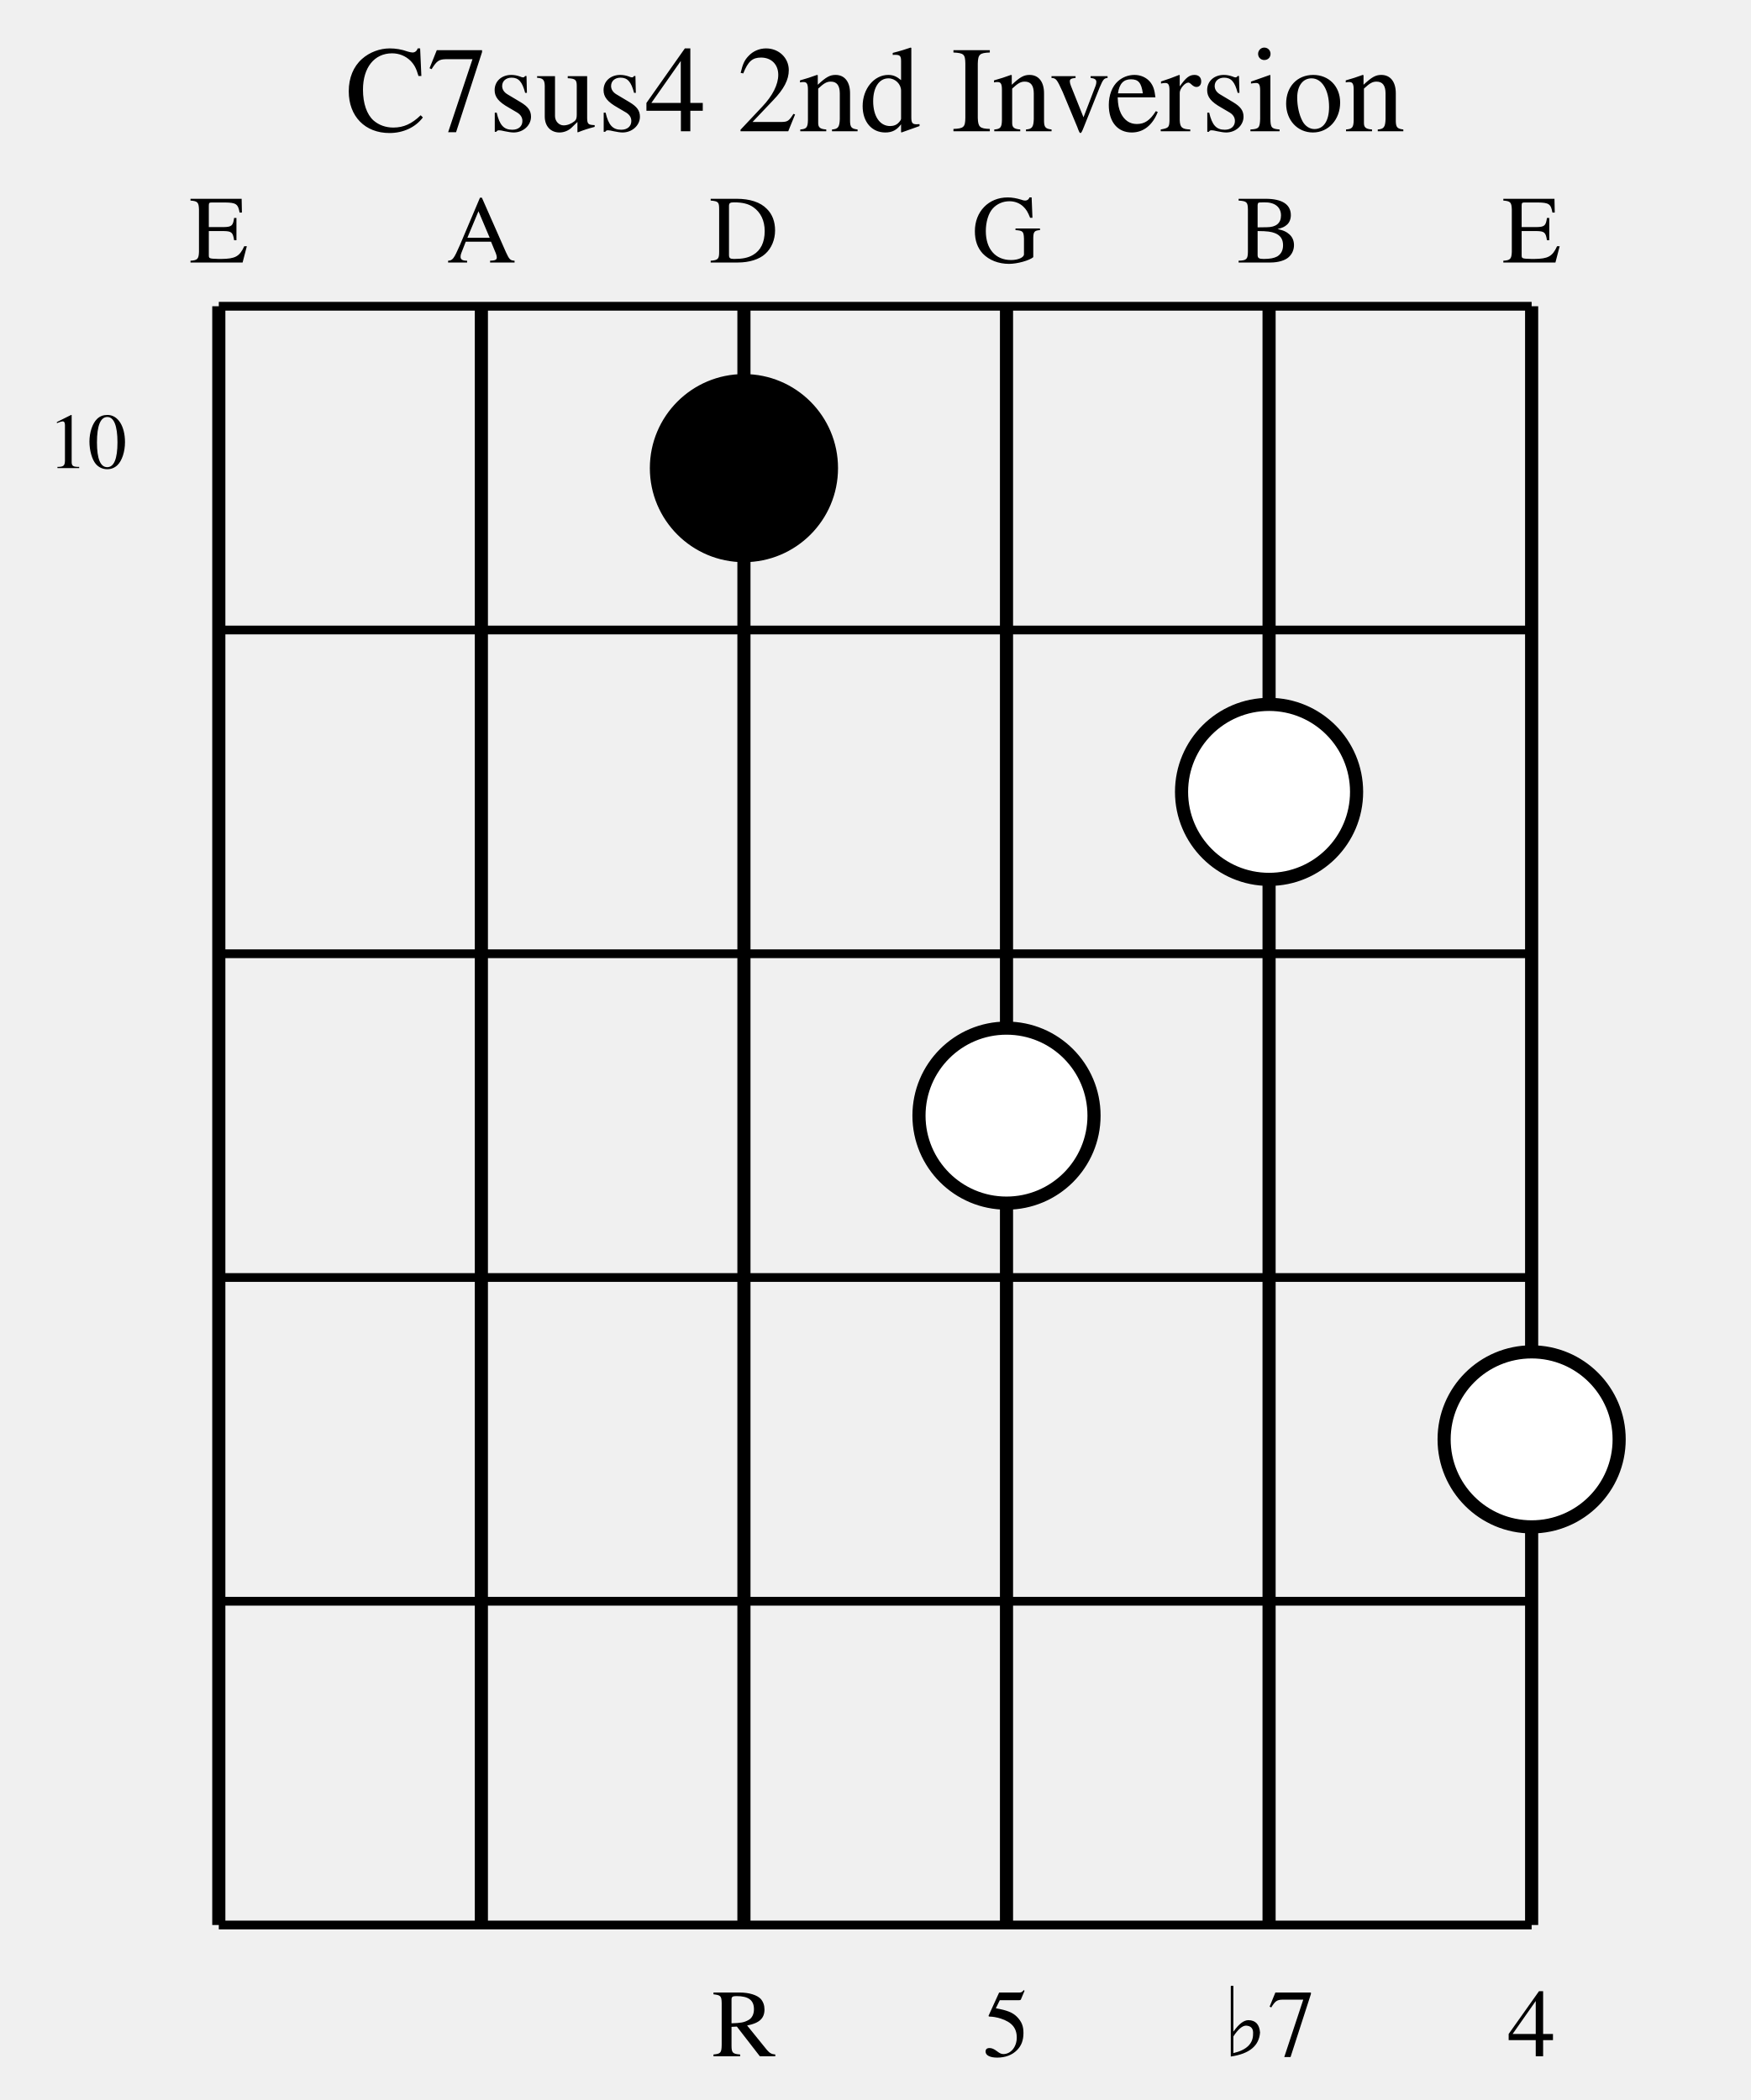
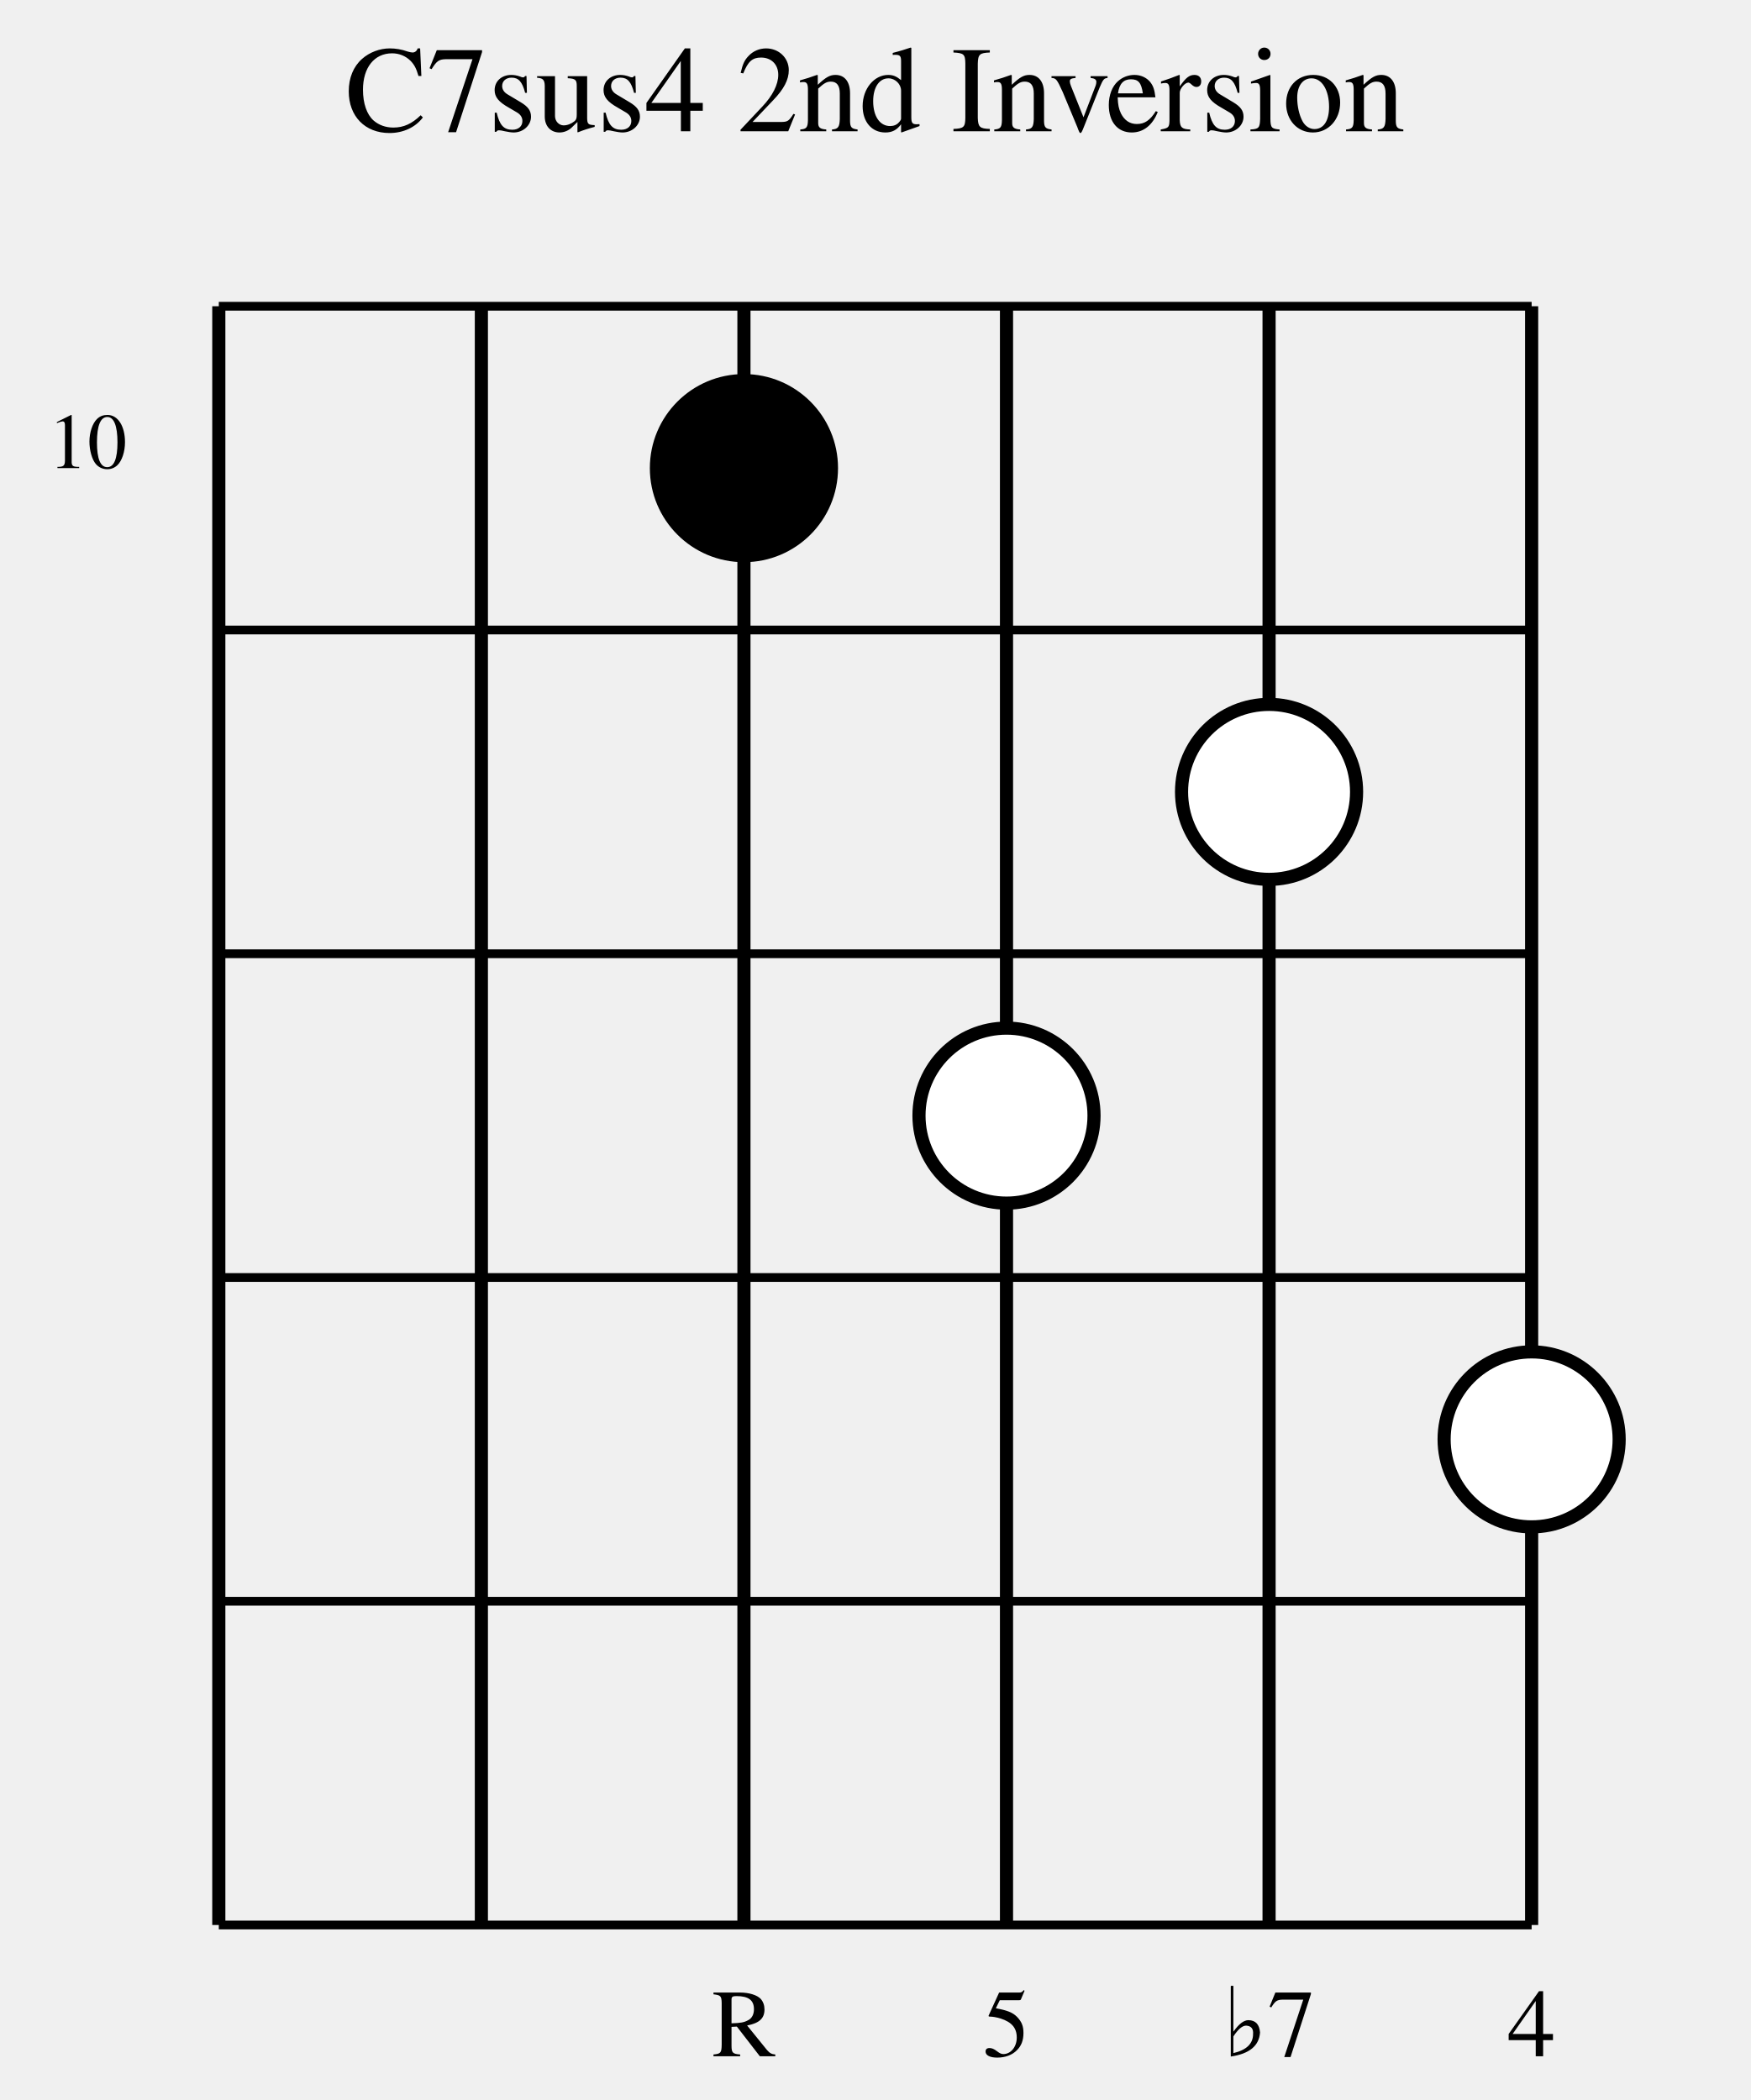
<svg xmlns="http://www.w3.org/2000/svg" width="200" height="240" viewBox="0 0 200 240">
  <defs>
    <style>
            .chord-title { 
                font-family: Times, serif; 
                font-size: 14px; 
                fill: #000000; 
                font-weight: normal; 
                text-anchor: middle; 
            }
            .string-label { 
                font-family: Times, serif; 
                font-size: 11px; 
                fill: #000000; 
                text-anchor: middle; 
            }
            .fret-label { 
                font-family: Times, serif; 
                font-size: 9px; 
                fill: #000000; 
                text-anchor: middle; 
            }
            .string-line { 
                stroke: #000000; 
                stroke-width: 1.5; 
            }
            .fret-line { 
                stroke: #000000; 
                stroke-width: 1; 
            }
            .nut-line { 
                stroke: #000000; 
                stroke-width: 3; 
            }
            .note-circle { 
                stroke: #000000; 
                stroke-width: 1.5; 
            }
            .root-note { 
                fill: #000000; 
            }
            .chord-note { 
                fill: #ffffff; 
            }
        </style>
  </defs>
  <text x="100" y="15" class="chord-title">C7sus4 2nd Inversion</text>
-   <text x="25" y="30" class="string-label">E</text>
-   <text x="55" y="30" class="string-label">A</text>
-   <text x="85" y="30" class="string-label">D</text>
-   <text x="115" y="30" class="string-label">G</text>
-   <text x="145" y="30" class="string-label">B</text>
-   <text x="175" y="30" class="string-label">E</text>
  <line x1="25" y1="35" x2="25" y2="220" class="string-line" />
  <line x1="55" y1="35" x2="55" y2="220" class="string-line" />
  <line x1="85" y1="35" x2="85" y2="220" class="string-line" />
  <line x1="115" y1="35" x2="115" y2="220" class="string-line" />
  <line x1="145" y1="35" x2="145" y2="220" class="string-line" />
  <line x1="175" y1="35" x2="175" y2="220" class="string-line" />
  <line x1="25" y1="35" x2="175" y2="35" class="fret-line" />
  <line x1="25" y1="72" x2="175" y2="72" class="fret-line" />
  <line x1="25" y1="109" x2="175" y2="109" class="fret-line" />
  <line x1="25" y1="146" x2="175" y2="146" class="fret-line" />
  <line x1="25" y1="183" x2="175" y2="183" class="fret-line" />
  <line x1="25" y1="220" x2="175" y2="220" class="fret-line" />
  <text x="10" y="53.5" class="fret-label">10</text>
  <circle cx="85" cy="53.5" r="10" class="note-circle root-note" />
  <circle cx="115" cy="127.5" r="10" class="note-circle chord-note" />
  <circle cx="145" cy="90.5" r="10" class="note-circle chord-note" />
  <circle cx="175" cy="164.5" r="10" class="note-circle chord-note" />
  <text x="85" y="235" class="string-label">R</text>
  <text x="115" y="235" class="string-label">5</text>
  <text x="145" y="235" class="string-label">♭7</text>
  <text x="175" y="235" class="string-label">4</text>
</svg>
